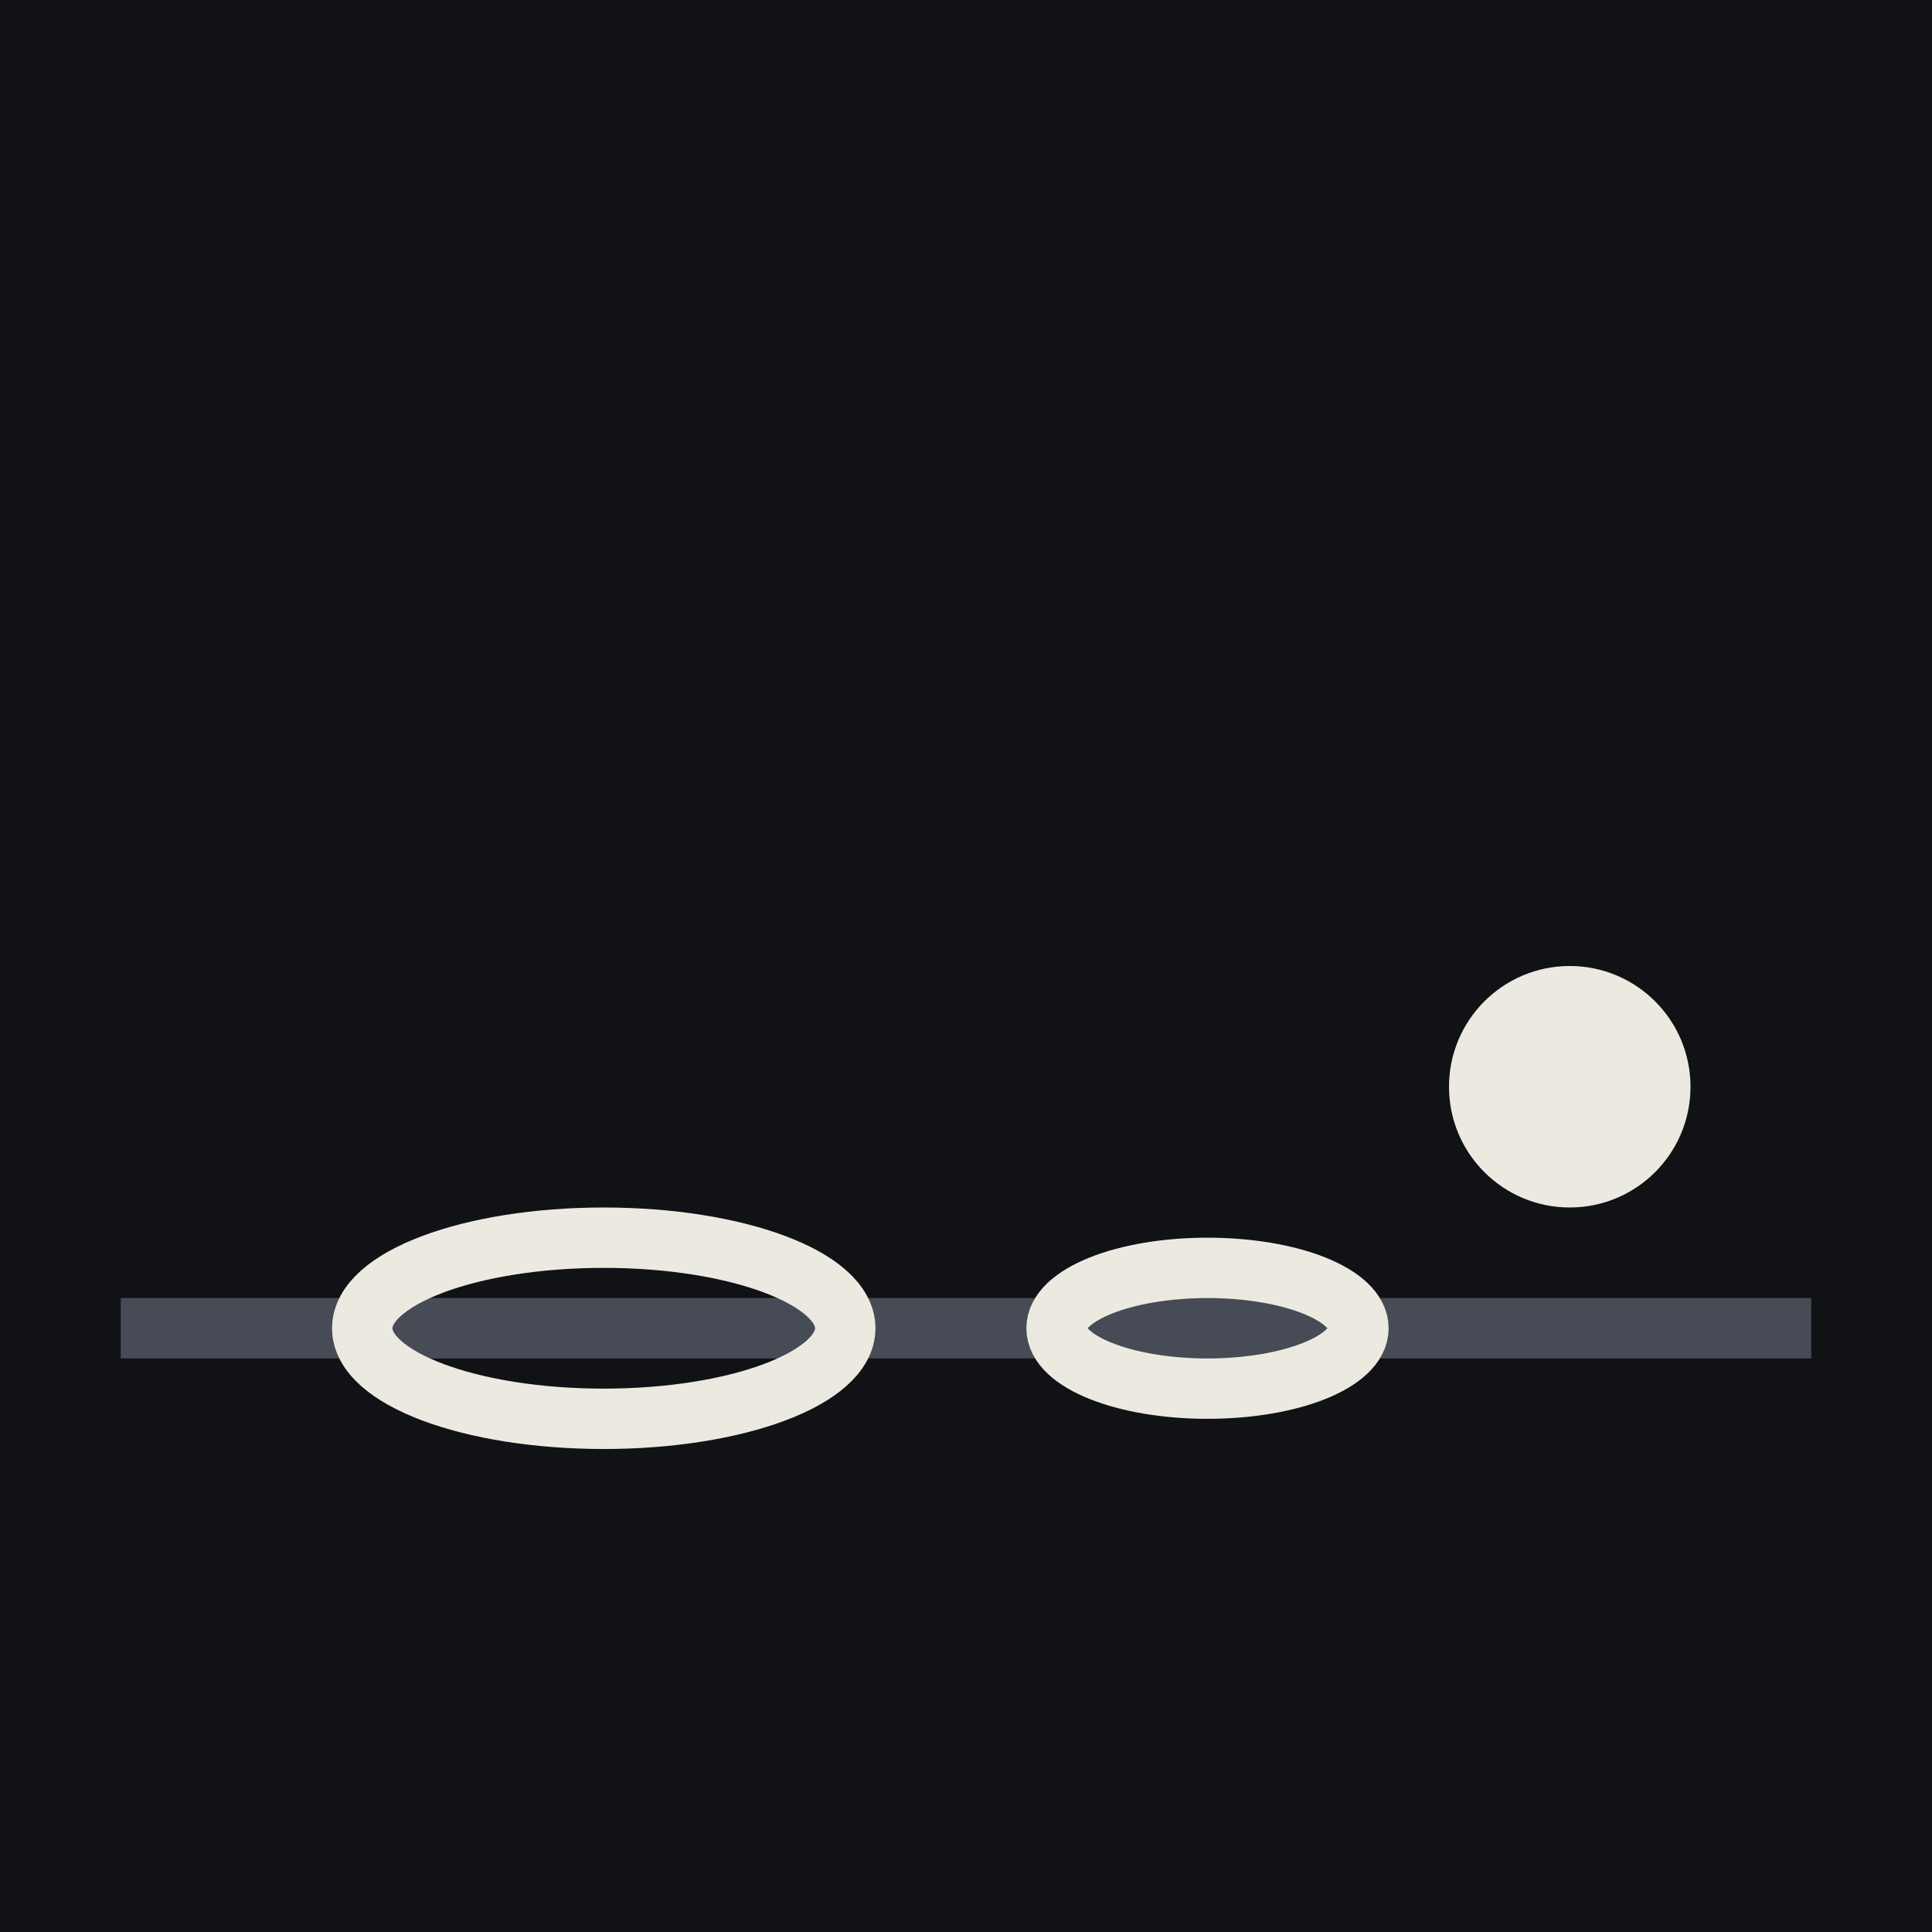
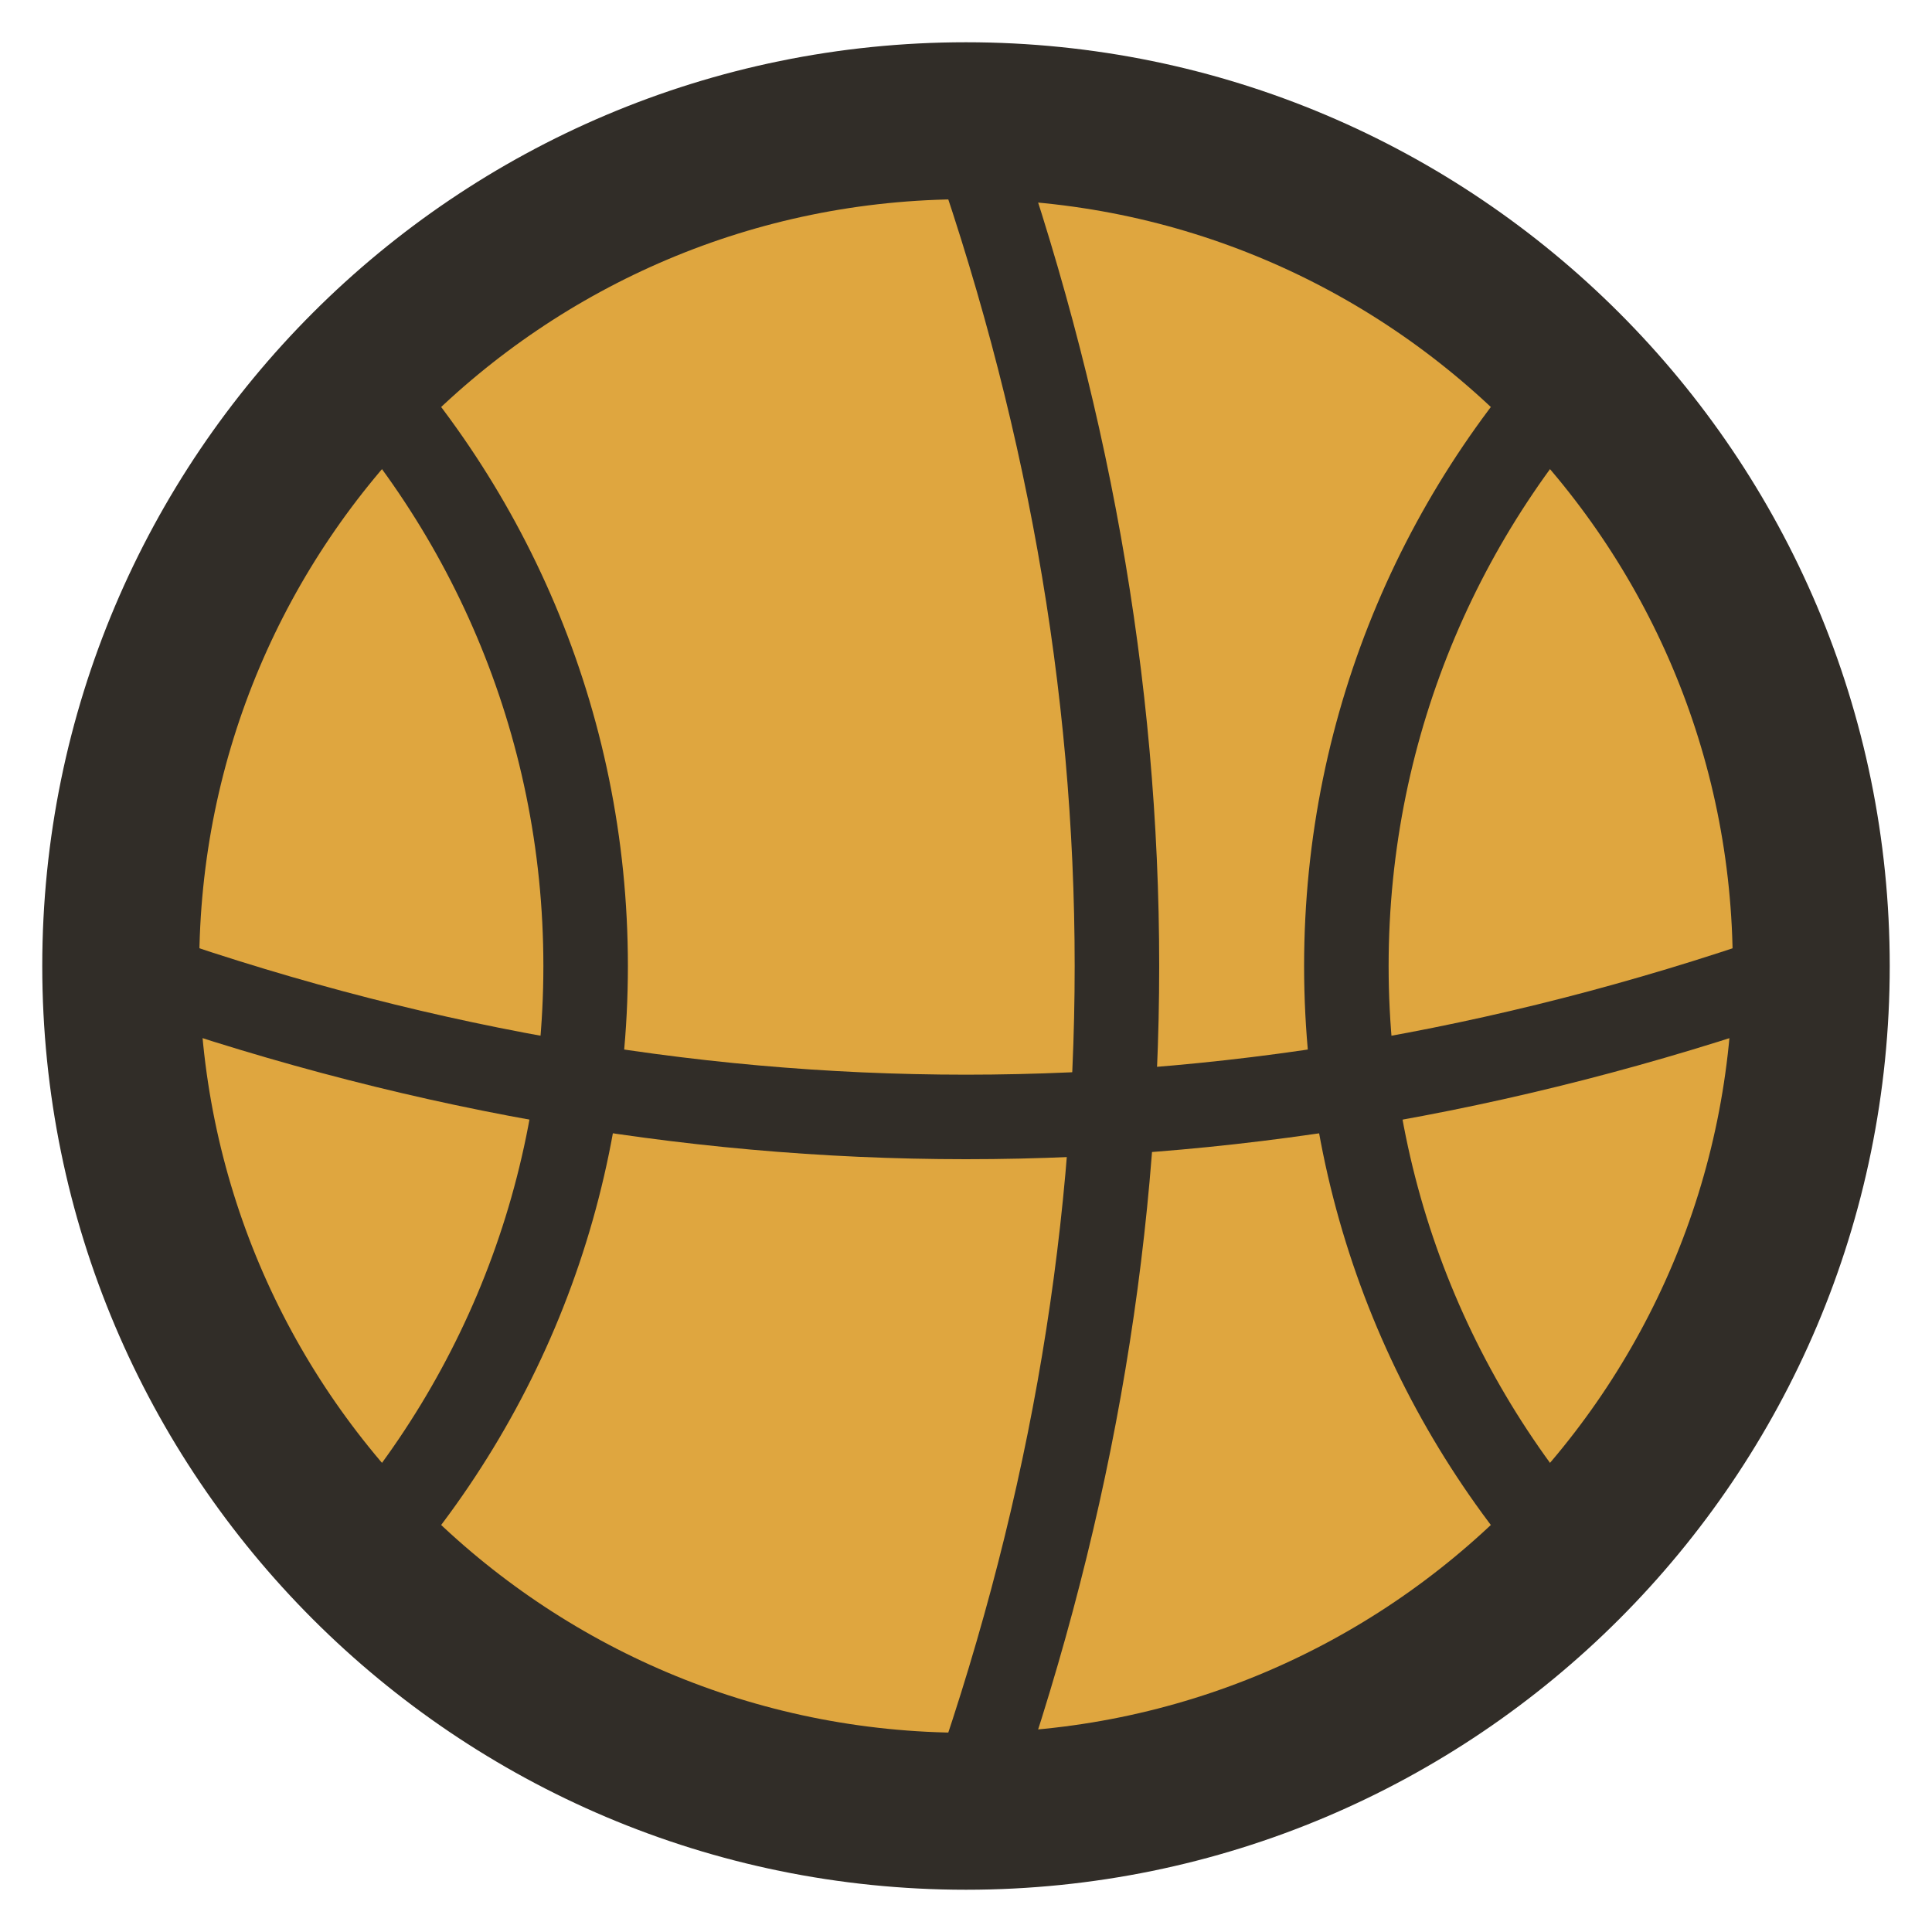
<svg xmlns="http://www.w3.org/2000/svg" viewBox="0 0 32 32">
-   <rect width="32" height="32" fill="#101216" />
-   <line x1="2" y1="22" x2="30" y2="22" stroke="#474b56" stroke-width="1" />
-   <ellipse cx="10" cy="22" rx="4" ry="1.5" fill="none" stroke="#eceae0" stroke-width="1" />
-   <ellipse cx="20" cy="22" rx="2.5" ry="1" fill="none" stroke="#eceae0" stroke-width="1" />
-   <circle cx="26" cy="18" r="2" fill="#eceae0" />
+   <defs>
+     <clipPath id="b">
+       <circle cx="16" cy="16" r="14" />
+     </clipPath>
+   </defs>
+   <circle cx="16" cy="16" r="14" fill="#dfa63f" />
+   <g clip-path="url(#b)" stroke="#312d28" stroke-width="1.4" fill="none">
+     <path d="M2 16 Q16 21 30 16" />
+     <path d="M16 2 Q21 16 16 30" />
+     <circle cx="-5" cy="16" r="14.7" />
+     <circle cx="37" cy="16" r="14.7" />
+   </g>
+   <circle cx="16" cy="16" r="14" fill="none" stroke="#312d28" stroke-width="2.6" />
</svg>
